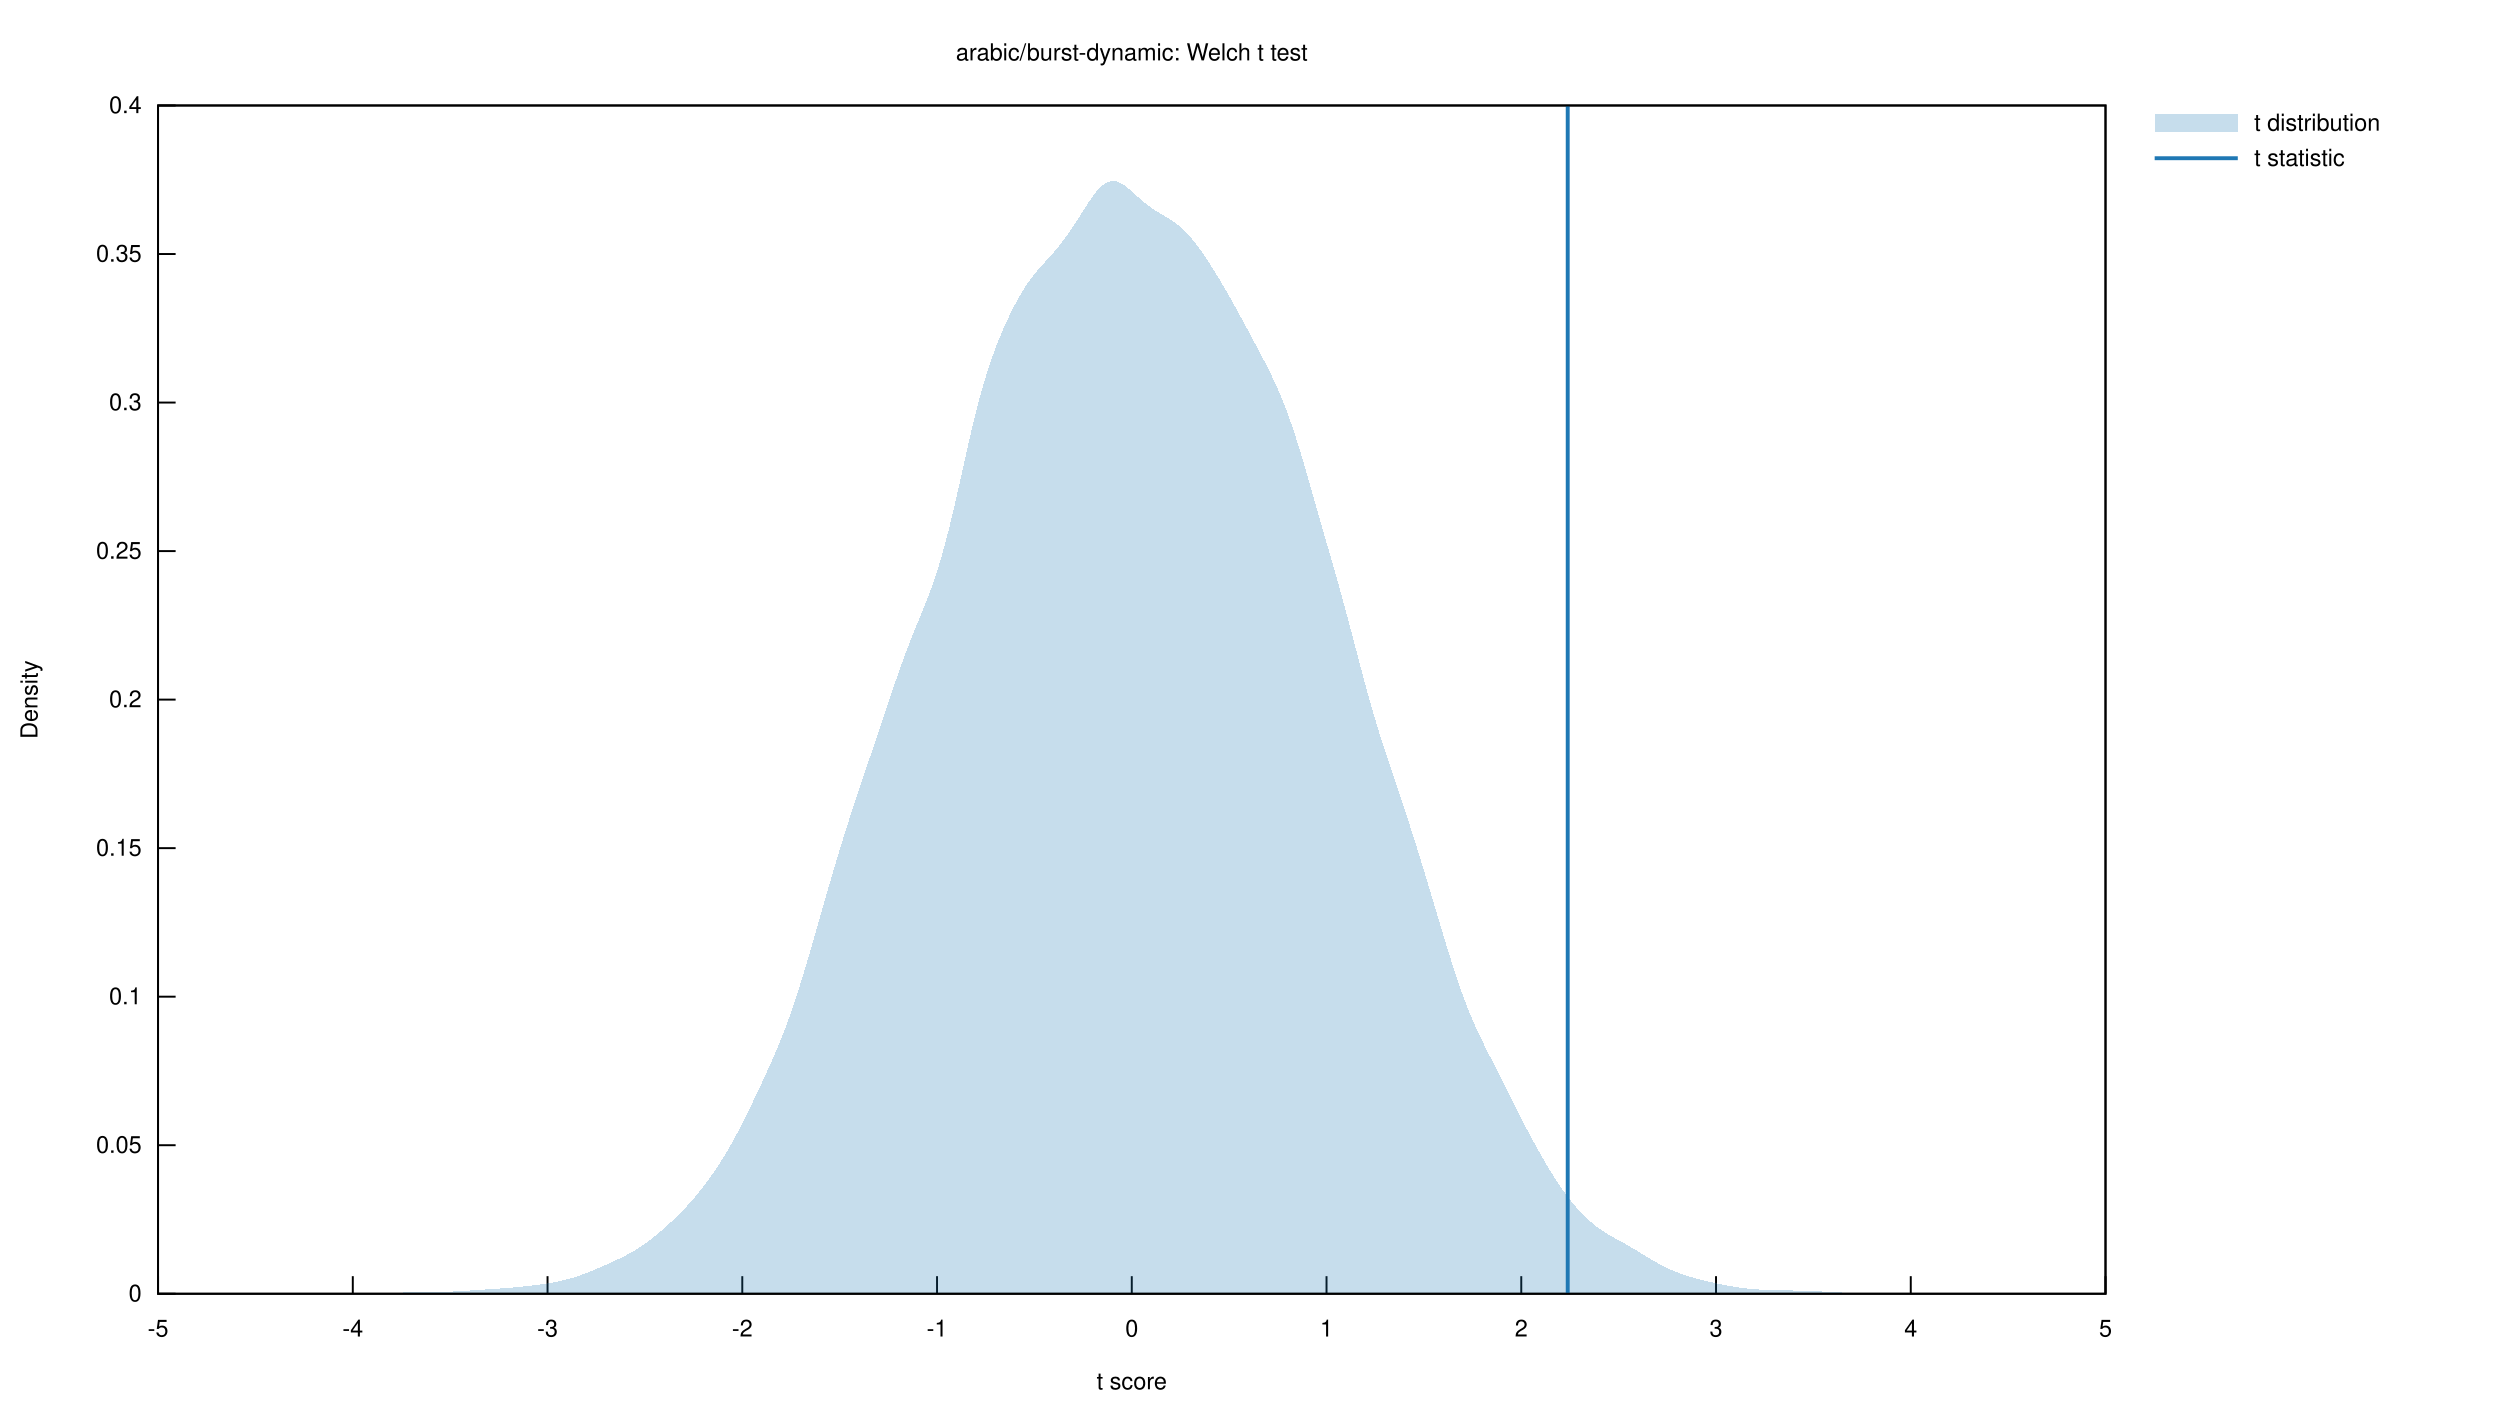
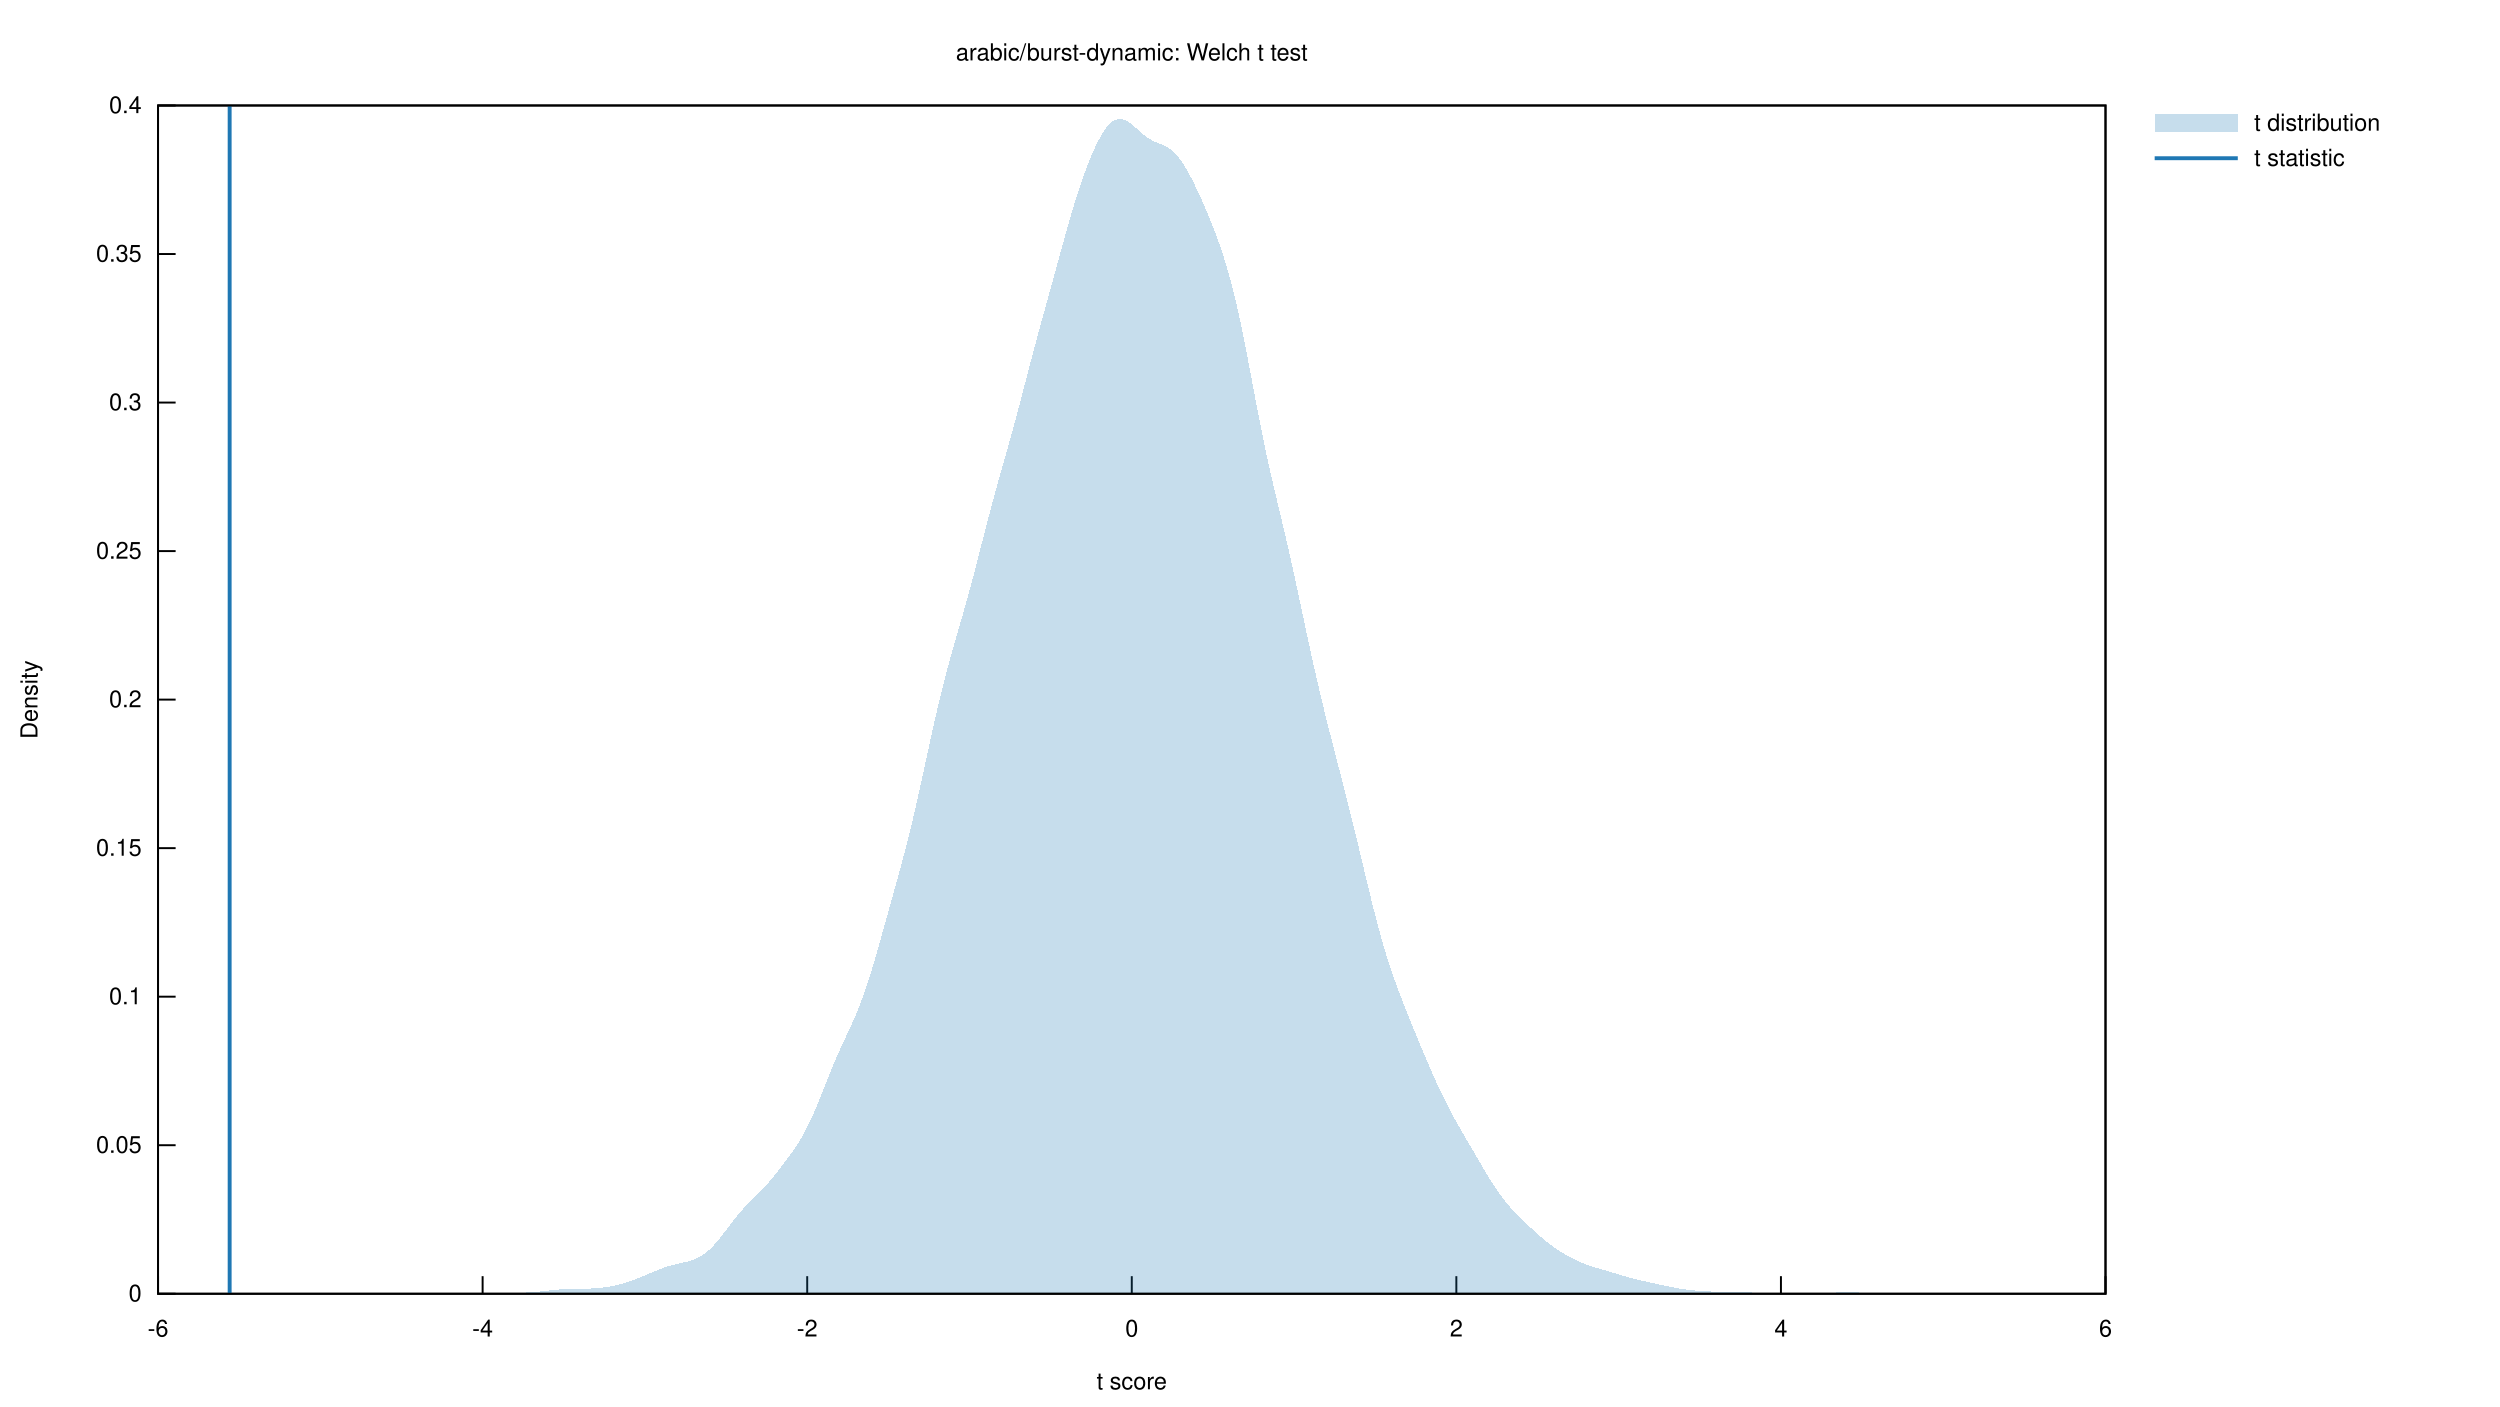
<svg xmlns="http://www.w3.org/2000/svg" xmlns:xlink="http://www.w3.org/1999/xlink" viewBox="0 0 1280 720">
  <g id="gnuplot_canvas">
    <rect x="0" y="0" width="1280" height="720" fill="none" />
    <defs>
      <circle id="gpDot" r="0.5" stroke-width="0.5" stroke="currentColor" />
      <path id="gpPt0" stroke-width="0.222" stroke="currentColor" d="M-1,0 h2 M0,-1 v2" />
      <path id="gpPt1" stroke-width="0.222" stroke="currentColor" d="M-1,-1 L1,1 M1,-1 L-1,1" />
      <path id="gpPt2" stroke-width="0.222" stroke="currentColor" d="M-1,0 L1,0 M0,-1 L0,1 M-1,-1 L1,1 M-1,1 L1,-1" />
      <rect id="gpPt3" stroke-width="0.222" stroke="currentColor" x="-1" y="-1" width="2" height="2" />
      <rect id="gpPt4" stroke-width="0.222" stroke="currentColor" fill="currentColor" x="-1" y="-1" width="2" height="2" />
      <circle id="gpPt5" stroke-width="0.222" stroke="currentColor" cx="0" cy="0" r="1" />
      <use xlink:href="#gpPt5" id="gpPt6" fill="currentColor" stroke="none" />
      <path id="gpPt7" stroke-width="0.222" stroke="currentColor" d="M0,-1.33 L-1.33,0.67 L1.33,0.67 z" />
      <use xlink:href="#gpPt7" id="gpPt8" fill="currentColor" stroke="none" />
      <use xlink:href="#gpPt7" id="gpPt9" stroke="currentColor" transform="rotate(180)" />
      <use xlink:href="#gpPt9" id="gpPt10" fill="currentColor" stroke="none" />
      <use xlink:href="#gpPt3" id="gpPt11" stroke="currentColor" transform="rotate(45)" />
      <use xlink:href="#gpPt11" id="gpPt12" fill="currentColor" stroke="none" />
      <path id="gpPt13" stroke-width="0.222" stroke="currentColor" d="M0,1.330 L1.265,0.411 L0.782,-1.067 L-0.782,-1.076 L-1.265,0.411 z" />
      <use xlink:href="#gpPt13" id="gpPt14" fill="currentColor" stroke="none" />
      <filter id="textbox" filterUnits="objectBoundingBox" x="0" y="0" height="1" width="1">
        <feFlood flood-color="white" flood-opacity="1" result="bgnd" />
        <feComposite in="SourceGraphic" in2="bgnd" operator="atop" />
      </filter>
      <filter id="greybox" filterUnits="objectBoundingBox" x="0" y="0" height="1" width="1">
        <feFlood flood-color="lightgrey" flood-opacity="1" result="grey" />
        <feComposite in="SourceGraphic" in2="grey" operator="atop" />
      </filter>
    </defs>
    <g fill="none" color="white" stroke="currentColor" stroke-width="1.00" stroke-linecap="butt" stroke-linejoin="miter">
</g>
    <g fill="none" color="black" stroke="currentColor" stroke-width="1.00" stroke-linecap="butt" stroke-linejoin="miter">
      <path stroke="black" d="M80.92,662.40 L89.92,662.40  " />
      <g transform="translate(72.53,666.30)" stroke="none" fill="black" font-family="Helvetica" font-size="12.00" text-anchor="end">
        <text>
          <tspan font-family="Helvetica"> 0</tspan>
        </text>
      </g>
    </g>
    <g fill="none" color="black" stroke="currentColor" stroke-width="1.00" stroke-linecap="butt" stroke-linejoin="miter">
      <path stroke="black" d="M80.92,586.35 L89.92,586.35  " />
      <g transform="translate(72.53,590.25)" stroke="none" fill="black" font-family="Helvetica" font-size="12.00" text-anchor="end">
        <text>
          <tspan font-family="Helvetica"> 0.05</tspan>
        </text>
      </g>
    </g>
    <g fill="none" color="black" stroke="currentColor" stroke-width="1.00" stroke-linecap="butt" stroke-linejoin="miter">
      <path stroke="black" d="M80.92,510.30 L89.92,510.30  " />
      <g transform="translate(72.53,514.20)" stroke="none" fill="black" font-family="Helvetica" font-size="12.00" text-anchor="end">
        <text>
          <tspan font-family="Helvetica"> 0.1</tspan>
        </text>
      </g>
    </g>
    <g fill="none" color="black" stroke="currentColor" stroke-width="1.00" stroke-linecap="butt" stroke-linejoin="miter">
      <path stroke="black" d="M80.92,434.25 L89.92,434.25  " />
      <g transform="translate(72.53,438.15)" stroke="none" fill="black" font-family="Helvetica" font-size="12.00" text-anchor="end">
        <text>
          <tspan font-family="Helvetica"> 0.15</tspan>
        </text>
      </g>
    </g>
    <g fill="none" color="black" stroke="currentColor" stroke-width="1.00" stroke-linecap="butt" stroke-linejoin="miter">
      <path stroke="black" d="M80.92,358.20 L89.92,358.20  " />
      <g transform="translate(72.53,362.10)" stroke="none" fill="black" font-family="Helvetica" font-size="12.00" text-anchor="end">
        <text>
          <tspan font-family="Helvetica"> 0.2</tspan>
        </text>
      </g>
    </g>
    <g fill="none" color="black" stroke="currentColor" stroke-width="1.00" stroke-linecap="butt" stroke-linejoin="miter">
      <path stroke="black" d="M80.92,282.16 L89.92,282.16  " />
      <g transform="translate(72.53,286.06)" stroke="none" fill="black" font-family="Helvetica" font-size="12.00" text-anchor="end">
        <text>
          <tspan font-family="Helvetica"> 0.25</tspan>
        </text>
      </g>
    </g>
    <g fill="none" color="black" stroke="currentColor" stroke-width="1.00" stroke-linecap="butt" stroke-linejoin="miter">
      <path stroke="black" d="M80.92,206.11 L89.92,206.11  " />
      <g transform="translate(72.53,210.01)" stroke="none" fill="black" font-family="Helvetica" font-size="12.00" text-anchor="end">
        <text>
          <tspan font-family="Helvetica"> 0.3</tspan>
        </text>
      </g>
    </g>
    <g fill="none" color="black" stroke="currentColor" stroke-width="1.00" stroke-linecap="butt" stroke-linejoin="miter">
      <path stroke="black" d="M80.92,130.06 L89.92,130.06  " />
      <g transform="translate(72.53,133.96)" stroke="none" fill="black" font-family="Helvetica" font-size="12.00" text-anchor="end">
        <text>
          <tspan font-family="Helvetica"> 0.35</tspan>
        </text>
      </g>
    </g>
    <g fill="none" color="black" stroke="currentColor" stroke-width="1.00" stroke-linecap="butt" stroke-linejoin="miter">
      <path stroke="black" d="M80.92,54.01 L89.92,54.01  " />
      <g transform="translate(72.53,57.91)" stroke="none" fill="black" font-family="Helvetica" font-size="12.00" text-anchor="end">
        <text>
          <tspan font-family="Helvetica"> 0.4</tspan>
        </text>
      </g>
    </g>
    <g fill="none" color="black" stroke="currentColor" stroke-width="1.00" stroke-linecap="butt" stroke-linejoin="miter">
      <path stroke="black" d="M80.92,662.40 L80.92,653.40  " />
      <g transform="translate(80.92,684.30)" stroke="none" fill="black" font-family="Helvetica" font-size="12.00" text-anchor="middle">
        <text>
-           <tspan font-family="Helvetica">-5</tspan>
-         </text>
-       </g>
-     </g>
-     <g fill="none" color="black" stroke="currentColor" stroke-width="1.00" stroke-linecap="butt" stroke-linejoin="miter">
-       <path stroke="black" d="M180.63,662.40 L180.63,653.40  " />
-       <g transform="translate(180.63,684.30)" stroke="none" fill="black" font-family="Helvetica" font-size="12.00" text-anchor="middle">
+           <tspan font-family="Helvetica">-6</tspan>
+         </text>
+       </g>
+     </g>
+     <g fill="none" color="black" stroke="currentColor" stroke-width="1.00" stroke-linecap="butt" stroke-linejoin="miter">
+       <path stroke="black" d="M247.10,662.40 L247.10,653.40  " />
+       <g transform="translate(247.10,684.30)" stroke="none" fill="black" font-family="Helvetica" font-size="12.00" text-anchor="middle">
        <text>
          <tspan font-family="Helvetica">-4</tspan>
        </text>
      </g>
    </g>
    <g fill="none" color="black" stroke="currentColor" stroke-width="1.00" stroke-linecap="butt" stroke-linejoin="miter">
-       <path stroke="black" d="M280.34,662.40 L280.34,653.40  " />
-       <g transform="translate(280.34,684.30)" stroke="none" fill="black" font-family="Helvetica" font-size="12.00" text-anchor="middle">
-         <text>
-           <tspan font-family="Helvetica">-3</tspan>
-         </text>
-       </g>
-     </g>
-     <g fill="none" color="black" stroke="currentColor" stroke-width="1.00" stroke-linecap="butt" stroke-linejoin="miter">
-       <path stroke="black" d="M380.05,662.40 L380.05,653.40  " />
-       <g transform="translate(380.05,684.30)" stroke="none" fill="black" font-family="Helvetica" font-size="12.00" text-anchor="middle">
+       <path stroke="black" d="M413.29,662.40 L413.29,653.40  " />
+       <g transform="translate(413.29,684.30)" stroke="none" fill="black" font-family="Helvetica" font-size="12.00" text-anchor="middle">
        <text>
          <tspan font-family="Helvetica">-2</tspan>
-         </text>
-       </g>
-     </g>
-     <g fill="none" color="black" stroke="currentColor" stroke-width="1.00" stroke-linecap="butt" stroke-linejoin="miter">
-       <path stroke="black" d="M479.76,662.40 L479.76,653.40  " />
-       <g transform="translate(479.76,684.30)" stroke="none" fill="black" font-family="Helvetica" font-size="12.00" text-anchor="middle">
-         <text>
-           <tspan font-family="Helvetica">-1</tspan>
        </text>
      </g>
    </g>
    <g fill="none" color="black" stroke="currentColor" stroke-width="1.00" stroke-linecap="butt" stroke-linejoin="miter">
      <path stroke="black" d="M579.47,662.40 L579.47,653.40  " />
      <g transform="translate(579.47,684.30)" stroke="none" fill="black" font-family="Helvetica" font-size="12.00" text-anchor="middle">
        <text>
          <tspan font-family="Helvetica"> 0</tspan>
        </text>
      </g>
    </g>
    <g fill="none" color="black" stroke="currentColor" stroke-width="1.00" stroke-linecap="butt" stroke-linejoin="miter">
-       <path stroke="black" d="M679.18,662.40 L679.18,653.40  " />
-       <g transform="translate(679.18,684.30)" stroke="none" fill="black" font-family="Helvetica" font-size="12.00" text-anchor="middle">
-         <text>
-           <tspan font-family="Helvetica"> 1</tspan>
-         </text>
-       </g>
-     </g>
-     <g fill="none" color="black" stroke="currentColor" stroke-width="1.00" stroke-linecap="butt" stroke-linejoin="miter">
-       <path stroke="black" d="M778.89,662.40 L778.89,653.40  " />
-       <g transform="translate(778.89,684.30)" stroke="none" fill="black" font-family="Helvetica" font-size="12.00" text-anchor="middle">
+       <path stroke="black" d="M745.65,662.40 L745.65,653.40  " />
+       <g transform="translate(745.65,684.30)" stroke="none" fill="black" font-family="Helvetica" font-size="12.00" text-anchor="middle">
        <text>
          <tspan font-family="Helvetica"> 2</tspan>
        </text>
      </g>
    </g>
    <g fill="none" color="black" stroke="currentColor" stroke-width="1.00" stroke-linecap="butt" stroke-linejoin="miter">
-       <path stroke="black" d="M878.60,662.40 L878.60,653.40  " />
-       <g transform="translate(878.60,684.30)" stroke="none" fill="black" font-family="Helvetica" font-size="12.00" text-anchor="middle">
-         <text>
-           <tspan font-family="Helvetica"> 3</tspan>
-         </text>
-       </g>
-     </g>
-     <g fill="none" color="black" stroke="currentColor" stroke-width="1.00" stroke-linecap="butt" stroke-linejoin="miter">
-       <path stroke="black" d="M978.31,662.40 L978.31,653.40  " />
-       <g transform="translate(978.31,684.30)" stroke="none" fill="black" font-family="Helvetica" font-size="12.00" text-anchor="middle">
+       <path stroke="black" d="M911.84,662.40 L911.84,653.40  " />
+       <g transform="translate(911.84,684.30)" stroke="none" fill="black" font-family="Helvetica" font-size="12.00" text-anchor="middle">
        <text>
          <tspan font-family="Helvetica"> 4</tspan>
        </text>
      </g>
    </g>
    <g fill="none" color="black" stroke="currentColor" stroke-width="1.00" stroke-linecap="butt" stroke-linejoin="miter">
      <path stroke="black" d="M1078.02,662.40 L1078.02,653.40  " />
      <g transform="translate(1078.02,684.30)" stroke="none" fill="black" font-family="Helvetica" font-size="12.00" text-anchor="middle">
        <text>
-           <tspan font-family="Helvetica"> 5</tspan>
+           <tspan font-family="Helvetica"> 6</tspan>
        </text>
      </g>
    </g>
    <g fill="none" color="black" stroke="currentColor" stroke-width="1.00" stroke-linecap="butt" stroke-linejoin="miter">
</g>
    <g fill="none" color="black" stroke="currentColor" stroke-width="1.00" stroke-linecap="butt" stroke-linejoin="miter">
      <path stroke="black" d="M80.92,54.01 L80.92,662.40 L1078.02,662.40 L1078.02,54.01 L80.92,54.01 Z  " />
    </g>
    <g fill="none" color="black" stroke="currentColor" stroke-width="1.00" stroke-linecap="butt" stroke-linejoin="miter">
      <g transform="translate(19.18,358.21) rotate(270)" stroke="none" fill="black" font-family="Helvetica" font-size="12.00" text-anchor="middle">
        <text>
          <tspan font-family="Helvetica">Density</tspan>
        </text>
      </g>
    </g>
    <g fill="none" color="black" stroke="currentColor" stroke-width="1.00" stroke-linecap="butt" stroke-linejoin="miter">
      <g transform="translate(579.47,711.30)" stroke="none" fill="black" font-family="Helvetica" font-size="12.00" text-anchor="middle">
        <text>
          <tspan font-family="Helvetica">t score</tspan>
        </text>
      </g>
    </g>
    <g fill="none" color="black" stroke="currentColor" stroke-width="1.00" stroke-linecap="butt" stroke-linejoin="miter">
</g>
    <g id="gnuplot_plot_1">
      <g fill="none" color="black" stroke="currentColor" stroke-width="1.00" stroke-linecap="butt" stroke-linejoin="miter">
        <g transform="translate(1154.14,66.91)" stroke="none" fill="black" font-family="Helvetica" font-size="12.00" text-anchor="start">
          <text>
            <tspan font-family="Helvetica">t distribution</tspan>
          </text>
        </g>
      </g>
      <g fill="none" color="black" stroke="currentColor" stroke-width="1.00" stroke-linecap="butt" stroke-linejoin="miter">
        <g stroke="none" shape-rendering="crispEdges">
          <polygon fill="rgb( 31, 120, 180)" fill-opacity="0.25" points="1103.19,67.51 1145.75,67.51 1145.75,58.51 1103.19,58.51 " />
-           <polygon fill="rgb( 31, 120, 180)" fill-opacity="0.25" points="82.12,662.40 84.10,662.40 86.09,662.39 88.08,662.39 90.07,662.39 92.06,662.38 94.05,662.37 96.04,662.36 98.02,662.35 100.01,662.33 102.00,662.31 103.99,662.29 105.98,662.27 107.97,662.26 109.96,662.24 111.95,662.23 113.93,662.23 115.92,662.23 117.91,662.24 119.90,662.25 121.89,662.27 123.88,662.28 125.87,662.30 127.85,662.31 129.84,662.32 131.83,662.32 133.82,662.32 135.81,662.32 137.80,662.31 139.79,662.29 141.77,662.27 143.76,662.25 145.75,662.23 147.74,662.21 149.73,662.19 151.72,662.18 153.71,662.18 155.70,662.18 157.68,662.19 159.67,662.21 161.66,662.23 163.65,662.25 165.64,662.27 167.63,662.29 169.62,662.30 171.60,662.32 173.59,662.32 175.58,662.32 177.57,662.32 179.56,662.31 181.55,662.29 183.54,662.27 185.53,662.24 187.51,662.21 189.50,662.17 191.49,662.13 193.48,662.08 195.47,662.02 197.46,661.96 199.45,661.91 201.43,661.86 203.42,661.81 205.41,661.77 207.40,661.74 209.39,661.72 211.38,661.70 213.37,661.68 215.35,661.66 217.34,661.65 219.33,661.62 221.32,661.59 223.31,661.55 225.30,661.50 227.29,661.43 229.28,661.36 231.26,661.27 233.25,661.17 235.24,661.06 237.23,660.94 239.22,660.82 241.21,660.68 243.20,660.55 245.18,660.41 247.17,660.28 249.16,660.16 251.15,660.03 253.14,659.91 255.13,659.78 257.12,659.65 259.11,659.50 261.09,659.35 263.08,659.17 265.07,658.99 267.06,658.79 269.05,658.57 271.04,658.34 273.03,658.10 275.01,657.85 277.00,657.57 278.99,657.29 280.98,656.97 282.97,656.63 284.96,656.26 286.95,655.84 288.94,655.38 290.92,654.87 292.91,654.31 294.90,653.69 296.89,653.02 298.88,652.31 300.87,651.55 302.86,650.76 304.84,649.93 306.83,649.08 308.82,648.21 310.81,647.33 312.80,646.43 314.79,645.51 316.78,644.57 318.76,643.59 320.75,642.57 322.74,641.49 324.73,640.34 326.72,639.11 328.71,637.80 330.70,636.40 332.69,634.92 334.67,633.36 336.66,631.73 338.65,630.05 340.64,628.32 342.63,626.53 344.62,624.69 346.61,622.78 348.59,620.81 350.58,618.75 352.57,616.60 354.56,614.35 356.55,611.99 358.54,609.54 360.53,606.97 362.52,604.31 364.50,601.53 366.49,598.64 368.48,595.62 370.47,592.47 372.46,589.16 374.45,585.70 376.44,582.09 378.42,578.33 380.41,574.44 382.40,570.43 384.39,566.35 386.38,562.20 388.37,557.99 390.36,553.75 392.34,549.44 394.33,545.04 396.32,540.53 398.31,535.85 400.30,530.95 402.29,525.81 404.28,520.38 406.27,514.65 408.25,508.63 410.24,502.33 412.23,495.79 414.22,489.07 416.21,482.21 418.20,475.27 420.19,468.31 422.17,461.38 424.16,454.50 426.15,447.70 428.14,441.01 430.13,434.43 432.12,427.98 434.11,421.65 436.10,415.45 438.08,409.37 440.07,403.40 442.06,397.51 444.05,391.66 446.04,385.83 448.03,379.98 450.02,374.09 452.00,368.17 453.99,362.22 455.98,356.28 457.97,350.41 459.96,344.65 461.95,339.07 463.94,333.68 465.93,328.50 467.91,323.51 469.90,318.64 471.89,313.81 473.88,308.88 475.87,303.74 477.86,298.25 479.85,292.28 481.83,285.77 483.82,278.66 485.81,270.98 487.80,262.77 489.79,254.16 491.78,245.30 493.77,236.36 495.75,227.52 497.74,218.96 499.73,210.81 501.72,203.18 503.71,196.12 505.70,189.63 507.69,183.69 509.68,178.23 511.66,173.19 513.65,168.48 515.64,164.07 517.63,159.91 519.62,156.01 521.61,152.35 523.60,148.97 525.58,145.86 527.57,143.03 529.56,140.45 531.55,138.06 533.54,135.81 535.53,133.62 537.52,131.43 539.51,129.17 541.49,126.81 543.48,124.30 545.47,121.65 547.46,118.85 549.45,115.90 551.44,112.85 553.43,109.73 555.41,106.59 557.40,103.53 559.39,100.65 561.38,98.06 563.37,95.88 565.36,94.21 567.35,93.12 569.33,92.66 571.32,92.81 573.31,93.50 575.30,94.64 577.29,96.12 579.28,97.80 581.27,99.59 583.26,101.38 585.24,103.10 587.23,104.71 589.22,106.18 591.21,107.54 593.20,108.79 595.19,109.98 597.18,111.16 599.16,112.38 601.15,113.71 603.14,115.20 605.13,116.89 607.12,118.81 609.11,120.95 611.10,123.32 613.09,125.88 615.07,128.62 617.06,131.51 619.05,134.52 621.04,137.64 623.03,140.85 625.02,144.15 627.01,147.54 628.99,150.99 630.98,154.52 632.97,158.10 634.96,161.72 636.95,165.39 638.94,169.08 640.93,172.78 642.91,176.50 644.90,180.25 646.89,184.04 648.88,187.92 650.87,191.93 652.86,196.13 654.85,200.59 656.84,205.36 658.82,210.50 660.81,216.01 662.80,221.91 664.79,228.15 666.78,234.69 668.77,241.45 670.76,248.35 672.74,255.33 674.73,262.31 676.72,269.26 678.71,276.17 680.70,283.07 682.69,289.99 684.68,296.99 686.67,304.11 688.65,311.38 690.64,318.79 692.63,326.32 694.62,333.90 696.61,341.46 698.60,348.90 700.59,356.16 702.57,363.17 704.56,369.91 706.55,376.39 708.54,382.63 710.53,388.70 712.52,394.64 714.51,400.52 716.50,406.42 718.48,412.37 720.47,418.41 722.46,424.56 724.45,430.83 726.44,437.21 728.43,443.69 730.42,450.24 732.40,456.85 734.39,463.50 736.38,470.15 738.37,476.78 740.36,483.34 742.35,489.77 744.34,496.02 746.32,502.03 748.31,507.75 750.30,513.15 752.29,518.20 754.28,522.94 756.27,527.39 758.26,531.62 760.25,535.68 762.23,539.64 764.22,543.55 766.21,547.46 768.20,551.39 770.19,555.34 772.18,559.31 774.17,563.29 776.15,567.24 778.14,571.17 780.13,575.04 782.12,578.85 784.11,582.58 786.10,586.24 788.09,589.82 790.08,593.31 792.06,596.70 794.05,599.99 796.04,603.15 798.03,606.19 800.02,609.08 802.01,611.83 804.00,614.43 805.98,616.88 807.97,619.17 809.96,621.31 811.95,623.30 813.94,625.14 815.93,626.83 817.92,628.37 819.90,629.79 821.89,631.09 823.88,632.30 825.87,633.43 827.86,634.53 829.85,635.62 831.84,636.72 833.83,637.84 835.81,639.00 837.80,640.18 839.79,641.39 841.78,642.61 843.77,643.83 845.76,645.01 847.75,646.16 849.73,647.26 851.72,648.30 853.71,649.27 855.70,650.18 857.69,651.02 859.68,651.79 861.67,652.51 863.66,653.17 865.64,653.78 867.63,654.35 869.62,654.89 871.61,655.40 873.60,655.88 875.59,656.35 877.58,656.81 879.56,657.24 881.55,657.66 883.54,658.05 885.53,658.42 887.52,658.76 889.51,659.07 891.50,659.36 893.49,659.61 895.47,659.82 897.46,660.01 899.45,660.16 901.44,660.29 903.43,660.39 905.42,660.47 907.41,660.52 909.39,660.57 911.38,660.61 913.37,660.64 915.36,660.68 917.35,660.72 919.34,660.76 921.33,660.82 923.31,660.87 925.30,660.94 927.29,661.01 929.28,661.09 931.27,661.17 933.26,661.26 935.25,661.36 937.24,661.46 939.22,661.57 941.21,661.67 943.20,661.77 945.19,661.87 947.18,661.95 949.17,662.02 951.16,662.08 953.14,662.12 955.13,662.15 957.12,662.17 959.11,662.17 961.10,662.17 963.09,662.17 965.08,662.16 967.07,662.16 969.05,662.15 971.04,662.15 973.03,662.16 975.02,662.17 977.01,662.18 979.00,662.20 980.99,662.21 982.97,662.23 984.96,662.25 986.95,662.27 988.94,662.29 990.93,662.30 992.92,662.32 994.91,662.32 996.89,662.33 998.88,662.34 1000.87,662.34 1002.86,662.34 1004.85,662.34 1006.84,662.34 1008.83,662.34 1010.82,662.34 1012.80,662.34 1014.79,662.34 1016.78,662.35 1018.77,662.35 1020.76,662.35 1022.75,662.35 1024.74,662.35 1026.72,662.34 1028.71,662.34 1030.70,662.33 1032.69,662.32 1034.68,662.31 1036.67,662.30 1038.66,662.29 1040.65,662.29 1042.63,662.29 1044.62,662.29 1046.61,662.30 1048.60,662.31 1050.59,662.32 1052.58,662.33 1054.57,662.34 1056.55,662.35 1058.54,662.36 1060.53,662.37 1062.52,662.38 1064.51,662.39 1066.50,662.39 1068.49,662.39 1070.48,662.40 1072.46,662.40 1074.45,662.40 1074.45,662.40 1072.46,662.40 1070.48,662.40 1068.49,662.40 1066.50,662.40 1064.51,662.40 1062.52,662.40 1060.53,662.40 1058.54,662.40 1056.55,662.40 1054.57,662.40 1052.58,662.40 1050.59,662.40 1048.60,662.40 1046.61,662.40 1044.62,662.40 1042.63,662.40 1040.65,662.40 1038.66,662.40 1036.67,662.40 1034.68,662.40 1032.69,662.40 1030.70,662.40 1028.71,662.40 1026.72,662.40 1024.74,662.40 1022.75,662.40 1020.76,662.40 1018.77,662.40 1016.78,662.40 1014.79,662.40 1012.80,662.40 1010.82,662.40 1008.83,662.40 1006.84,662.40 1004.85,662.40 1002.86,662.40 1000.87,662.40 998.88,662.40 996.89,662.40 994.91,662.40 992.92,662.40 990.93,662.40 988.94,662.40 986.95,662.40 984.96,662.40 982.97,662.40 980.99,662.40 979.00,662.40 977.01,662.40 975.02,662.40 973.03,662.40 971.04,662.40 969.05,662.40 967.07,662.40 965.08,662.40 963.09,662.40 961.10,662.40 959.11,662.40 957.12,662.40 955.13,662.40 953.14,662.40 951.16,662.40 949.17,662.40 947.18,662.40 945.19,662.40 943.20,662.40 941.21,662.40 939.22,662.40 937.24,662.40 935.25,662.40 933.26,662.40 931.27,662.40 929.28,662.40 927.29,662.40 925.30,662.40 923.31,662.40 921.33,662.40 919.34,662.40 917.35,662.40 915.36,662.40 913.37,662.40 911.38,662.40 909.39,662.40 907.41,662.40 905.42,662.40 903.43,662.40 901.44,662.40 899.45,662.40 897.46,662.40 895.47,662.40 893.49,662.40 891.50,662.40 889.51,662.40 887.52,662.40 885.53,662.40 883.54,662.40 881.55,662.40 879.56,662.40 877.58,662.40 875.59,662.40 873.60,662.40 871.61,662.40 869.62,662.40 867.63,662.40 865.64,662.40 863.66,662.40 861.67,662.40 859.68,662.40 857.69,662.40 855.70,662.40 853.71,662.40 851.72,662.40 849.73,662.40 847.75,662.40 845.76,662.40 843.77,662.40 841.78,662.40 839.79,662.40 837.80,662.40 835.81,662.40 833.83,662.40 831.84,662.40 829.85,662.40 827.86,662.40 825.87,662.40 823.88,662.40 821.89,662.40 819.90,662.40 817.92,662.40 815.93,662.40 813.94,662.40 811.95,662.40 809.96,662.40 807.97,662.40 805.98,662.40 804.00,662.40 802.01,662.40 800.02,662.40 798.03,662.40 796.04,662.40 794.05,662.40 792.06,662.40 790.08,662.40 788.09,662.40 786.10,662.40 784.11,662.40 782.12,662.40 780.13,662.40 778.14,662.40 776.15,662.40 774.17,662.40 772.18,662.40 770.19,662.40 768.20,662.40 766.21,662.40 764.22,662.40 762.23,662.40 760.25,662.40 758.26,662.40 756.27,662.40 754.28,662.40 752.29,662.40 750.30,662.40 748.31,662.40 746.32,662.40 744.34,662.40 742.35,662.40 740.36,662.40 738.37,662.40 736.38,662.40 734.39,662.40 732.40,662.40 730.42,662.40 728.43,662.40 726.44,662.40 724.45,662.40 722.46,662.40 720.47,662.40 718.48,662.40 716.50,662.40 714.51,662.40 712.52,662.40 710.53,662.40 708.54,662.40 706.55,662.40 704.56,662.40 702.57,662.40 700.59,662.40 698.60,662.40 696.61,662.40 694.62,662.40 692.63,662.40 690.64,662.40 688.65,662.40 686.67,662.40 684.68,662.40 682.69,662.40 680.70,662.40 678.71,662.40 676.72,662.40 674.73,662.40 672.74,662.40 670.76,662.40 668.77,662.40 666.78,662.40 664.79,662.40 662.80,662.40 660.81,662.40 658.82,662.40 656.84,662.40 654.85,662.40 652.86,662.40 650.87,662.40 648.88,662.40 646.89,662.40 644.90,662.40 642.91,662.40 640.93,662.40 638.94,662.40 636.95,662.40 634.96,662.40 632.97,662.40 630.98,662.40 628.99,662.40 627.01,662.40 625.02,662.40 623.03,662.40 621.04,662.40 619.05,662.40 617.06,662.40 615.07,662.40 613.09,662.40 611.10,662.40 609.11,662.40 607.12,662.40 605.13,662.40 603.14,662.40 601.15,662.40 599.16,662.40 597.18,662.40 595.19,662.40 593.20,662.40 591.21,662.40 589.22,662.40 587.23,662.40 585.24,662.40 583.26,662.40 581.27,662.40 579.28,662.40 577.29,662.40 575.30,662.40 573.31,662.40 571.32,662.40 569.33,662.40 567.35,662.40 565.36,662.40 563.37,662.40 561.38,662.40 559.39,662.40 557.40,662.40 555.41,662.40 553.43,662.40 551.44,662.40 549.45,662.40 547.46,662.40 545.47,662.40 543.48,662.40 541.49,662.40 539.51,662.40 537.52,662.40 535.53,662.40 533.54,662.40 531.55,662.40 529.56,662.40 527.57,662.40 525.58,662.40 523.60,662.40 521.61,662.40 519.62,662.40 517.63,662.40 515.64,662.40 513.65,662.40 511.66,662.40 509.68,662.40 507.69,662.40 505.70,662.40 503.71,662.40 501.72,662.40 499.73,662.40 497.74,662.40 495.75,662.40 493.77,662.40 491.78,662.40 489.79,662.40 487.80,662.40 485.81,662.40 483.82,662.40 481.83,662.40 479.85,662.40 477.86,662.40 475.87,662.40 473.88,662.40 471.89,662.40 469.90,662.40 467.91,662.40 465.93,662.40 463.94,662.40 461.95,662.40 459.96,662.40 457.97,662.40 455.98,662.40 453.99,662.40 452.00,662.40 450.02,662.40 448.03,662.40 446.04,662.40 444.05,662.40 442.06,662.40 440.07,662.40 438.08,662.40 436.10,662.40 434.11,662.40 432.12,662.40 430.13,662.40 428.14,662.40 426.15,662.40 424.16,662.40 422.17,662.40 420.19,662.40 418.20,662.40 416.21,662.40 414.22,662.40 412.23,662.40 410.24,662.40 408.25,662.40 406.27,662.40 404.28,662.40 402.29,662.40 400.30,662.40 398.31,662.40 396.32,662.40 394.33,662.40 392.34,662.40 390.36,662.40 388.37,662.40 386.38,662.40 384.39,662.40 382.40,662.40 380.41,662.40 378.42,662.40 376.44,662.40 374.45,662.40 372.46,662.40 370.47,662.40 368.48,662.40 366.49,662.40 364.50,662.40 362.52,662.40 360.53,662.40 358.54,662.40 356.55,662.40 354.56,662.40 352.57,662.40 350.58,662.40 348.59,662.40 346.61,662.40 344.62,662.40 342.63,662.40 340.64,662.40 338.65,662.40 336.66,662.40 334.67,662.40 332.69,662.40 330.70,662.40 328.71,662.40 326.72,662.40 324.73,662.40 322.74,662.40 320.75,662.40 318.76,662.40 316.78,662.40 314.79,662.40 312.80,662.40 310.81,662.40 308.82,662.40 306.83,662.40 304.84,662.40 302.86,662.40 300.87,662.40 298.88,662.40 296.89,662.40 294.90,662.40 292.91,662.40 290.92,662.40 288.94,662.40 286.95,662.40 284.96,662.40 282.97,662.40 280.98,662.40 278.99,662.40 277.00,662.40 275.01,662.40 273.03,662.40 271.04,662.40 269.05,662.40 267.06,662.40 265.07,662.40 263.08,662.40 261.09,662.40 259.11,662.40 257.12,662.40 255.13,662.40 253.14,662.40 251.15,662.40 249.16,662.40 247.17,662.40 245.18,662.40 243.20,662.40 241.21,662.40 239.22,662.40 237.23,662.40 235.24,662.40 233.25,662.40 231.26,662.40 229.28,662.40 227.29,662.40 225.30,662.40 223.31,662.40 221.32,662.40 219.33,662.40 217.34,662.40 215.35,662.40 213.37,662.40 211.38,662.40 209.39,662.40 207.40,662.40 205.41,662.40 203.42,662.40 201.43,662.40 199.45,662.40 197.46,662.40 195.47,662.40 193.48,662.40 191.49,662.40 189.50,662.40 187.51,662.40 185.53,662.40 183.54,662.40 181.55,662.40 179.56,662.40 177.57,662.40 175.58,662.40 173.59,662.40 171.60,662.40 169.62,662.40 167.63,662.40 165.64,662.40 163.65,662.40 161.66,662.40 159.67,662.40 157.68,662.40 155.70,662.40 153.71,662.40 151.72,662.40 149.73,662.40 147.74,662.40 145.75,662.40 143.76,662.40 141.77,662.40 139.79,662.40 137.80,662.40 135.81,662.40 133.82,662.40 131.83,662.40 129.84,662.40 127.85,662.40 125.87,662.40 123.88,662.40 121.89,662.40 119.90,662.40 117.91,662.40 115.92,662.40 113.93,662.40 111.95,662.40 109.96,662.40 107.97,662.40 105.98,662.40 103.99,662.40 102.00,662.40 100.01,662.40 98.02,662.40 96.04,662.40 94.05,662.40 92.06,662.40 90.07,662.40 88.08,662.40 86.09,662.40 84.10,662.40 82.12,662.40 " />
+           <polygon fill="rgb( 31, 120, 180)" fill-opacity="0.25" points="195.78,662.40 197.34,662.40 198.89,662.40 200.45,662.40 202.01,662.40 203.56,662.39 205.12,662.39 206.68,662.38 208.24,662.38 209.79,662.37 211.35,662.36 212.91,662.35 214.47,662.34 216.02,662.33 217.58,662.32 219.14,662.30 220.70,662.29 222.25,662.28 223.81,662.27 225.37,662.26 226.93,662.25 228.48,662.24 230.04,662.24 231.60,662.24 233.15,662.23 234.71,662.23 236.27,662.22 237.83,662.22 239.38,662.21 240.94,662.19 242.50,662.18 244.06,662.16 245.61,662.14 247.17,662.11 248.73,662.08 250.29,662.05 251.84,662.03 253.40,662.00 254.96,661.97 256.52,661.95 258.07,661.94 259.63,661.92 261.19,661.91 262.74,661.90 264.30,661.89 265.86,661.87 267.42,661.83 268.97,661.78 270.53,661.72 272.09,661.63 273.65,661.51 275.20,661.38 276.76,661.23 278.32,661.06 279.88,660.88 281.43,660.70 282.99,660.52 284.55,660.36 286.11,660.21 287.66,660.09 289.22,659.99 290.78,659.91 292.34,659.87 293.89,659.84 295.45,659.82 297.01,659.82 298.56,659.81 300.12,659.79 301.68,659.75 303.24,659.69 304.79,659.60 306.35,659.48 307.91,659.33 309.47,659.13 311.02,658.90 312.58,658.63 314.14,658.32 315.70,657.97 317.25,657.58 318.81,657.15 320.37,656.68 321.93,656.18 323.48,655.64 325.04,655.07 326.60,654.47 328.15,653.85 329.71,653.21 331.27,652.56 332.83,651.90 334.38,651.24 335.94,650.60 337.50,649.97 339.06,649.37 340.61,648.82 342.17,648.31 343.73,647.86 345.29,647.45 346.84,647.08 348.40,646.74 349.96,646.39 351.52,646.03 353.07,645.61 354.63,645.11 356.19,644.51 357.74,643.76 359.30,642.87 360.86,641.80 362.42,640.55 363.97,639.11 365.53,637.51 367.09,635.74 368.65,633.84 370.20,631.85 371.76,629.79 373.32,627.72 374.88,625.66 376.43,623.67 377.99,621.76 379.55,619.94 381.11,618.23 382.66,616.60 384.22,615.04 385.78,613.50 387.33,611.97 388.89,610.41 390.45,608.79 392.01,607.11 393.56,605.34 395.12,603.49 396.68,601.59 398.24,599.63 399.79,597.63 401.35,595.60 402.91,593.54 404.47,591.44 406.02,589.25 407.58,586.97 409.14,584.53 410.70,581.91 412.25,579.08 413.81,576.02 415.37,572.72 416.93,569.20 418.48,565.50 420.04,561.66 421.60,557.75 423.15,553.81 424.71,549.93 426.27,546.13 427.83,542.45 429.38,538.90 430.94,535.47 432.50,532.11 434.06,528.78 435.61,525.41 437.17,521.93 438.73,518.27 440.29,514.38 441.84,510.21 443.40,505.75 444.96,501.00 446.52,495.98 448.07,490.73 449.63,485.31 451.19,479.78 452.74,474.20 454.30,468.59 455.86,463.00 457.42,457.41 458.97,451.81 460.53,446.16 462.09,440.41 463.65,434.49 465.20,428.37 466.76,422.01 468.32,415.40 469.88,408.55 471.43,401.52 472.99,394.35 474.55,387.14 476.11,379.95 477.66,372.87 479.22,365.97 480.78,359.31 482.33,352.91 483.89,346.78 485.45,340.91 487.01,335.26 488.56,329.77 490.12,324.39 491.68,319.02 493.24,313.62 494.79,308.11 496.35,302.46 497.91,296.67 499.47,290.73 501.02,284.68 502.58,278.58 504.14,272.49 505.70,266.47 507.25,260.55 508.81,254.76 510.37,249.10 511.92,243.54 513.48,238.04 515.04,232.55 516.60,227.01 518.15,221.39 519.71,215.66 521.27,209.83 522.83,203.92 524.38,197.95 525.94,191.97 527.50,186.01 529.06,180.10 530.61,174.26 532.17,168.50 533.73,162.80 535.29,157.15 536.84,151.52 538.40,145.88 539.96,140.23 541.52,134.57 543.07,128.90 544.63,123.25 546.19,117.68 547.74,112.22 549.30,106.93 550.86,101.84 552.42,96.98 553.97,92.36 555.53,88.00 557.09,83.89 558.65,80.05 560.20,76.47 561.76,73.18 563.32,70.21 564.88,67.60 566.43,65.38 567.99,63.58 569.55,62.23 571.11,61.35 572.66,60.93 574.22,60.94 575.78,61.36 577.33,62.14 578.89,63.19 580.45,64.46 582.01,65.84 583.56,67.25 585.12,68.61 586.68,69.84 588.24,70.92 589.79,71.82 591.35,72.57 592.91,73.21 594.47,73.82 596.02,74.49 597.58,75.30 599.14,76.33 600.70,77.62 602.25,79.21 603.81,81.10 605.37,83.29 606.92,85.76 608.48,88.46 610.04,91.37 611.60,94.45 613.15,97.69 614.71,101.06 616.27,104.56 617.83,108.18 619.38,111.93 620.94,115.83 622.50,119.91 624.06,124.20 625.61,128.75 627.17,133.61 628.73,138.85 630.29,144.50 631.84,150.61 633.40,157.19 634.96,164.24 636.51,171.73 638.07,179.57 639.63,187.66 641.19,195.90 642.74,204.15 644.30,212.29 645.86,220.22 647.42,227.86 648.97,235.18 650.53,242.19 652.09,248.95 653.65,255.52 655.20,262.02 656.76,268.53 658.32,275.14 659.88,281.90 661.43,288.84 662.99,295.96 664.55,303.22 666.11,310.56 667.66,317.92 669.22,325.23 670.78,332.44 672.33,339.50 673.89,346.38 675.45,353.09 677.01,359.62 678.56,366.00 680.12,372.23 681.68,378.37 683.24,384.43 684.79,390.46 686.35,396.48 687.91,402.52 689.47,408.63 691.02,414.81 692.58,421.09 694.14,427.46 695.70,433.92 697.25,440.44 698.81,446.98 700.37,453.49 701.92,459.90 703.48,466.15 705.04,472.19 706.60,477.97 708.15,483.47 709.71,488.67 711.27,493.59 712.83,498.25 714.38,502.68 715.94,506.93 717.50,511.03 719.06,515.03 720.61,518.95 722.17,522.82 723.73,526.65 725.29,530.44 726.84,534.20 728.40,537.93 729.96,541.62 731.51,545.26 733.07,548.85 734.63,552.36 736.19,555.79 737.74,559.12 739.30,562.35 740.86,565.47 742.42,568.48 743.97,571.40 745.53,574.22 747.09,576.97 748.65,579.67 750.20,582.34 751.76,584.99 753.32,587.65 754.88,590.31 756.43,592.98 757.99,595.65 759.55,598.30 761.10,600.92 762.66,603.48 764.22,605.96 765.78,608.33 767.33,610.60 768.89,612.74 770.45,614.77 772.01,616.67 773.56,618.47 775.12,620.18 776.68,621.81 778.24,623.38 779.79,624.90 781.35,626.39 782.91,627.84 784.47,629.28 786.02,630.70 787.58,632.09 789.14,633.44 790.70,634.76 792.25,636.03 793.81,637.24 795.37,638.38 796.92,639.46 798.48,640.48 800.04,641.45 801.60,642.36 803.15,643.22 804.71,644.04 806.27,644.83 807.83,645.57 809.38,646.26 810.94,646.91 812.50,647.52 814.06,648.07 815.61,648.59 817.17,649.08 818.73,649.54 820.29,649.99 821.84,650.43 823.40,650.88 824.96,651.34 826.51,651.80 828.07,652.27 829.63,652.74 831.19,653.20 832.74,653.65 834.30,654.09 835.86,654.50 837.42,654.90 838.97,655.27 840.53,655.64 842.09,655.99 843.65,656.34 845.20,656.69 846.76,657.04 848.32,657.39 849.88,657.73 851.43,658.07 852.99,658.41 854.55,658.73 856.10,659.04 857.66,659.33 859.22,659.61 860.78,659.86 862.33,660.09 863.89,660.29 865.45,660.48 867.01,660.64 868.56,660.78 870.12,660.90 871.68,661.01 873.24,661.10 874.79,661.19 876.35,661.26 877.91,661.32 879.47,661.38 881.02,661.43 882.58,661.47 884.14,661.50 885.69,661.53 887.25,661.55 888.81,661.58 890.37,661.60 891.92,661.63 893.48,661.67 895.04,661.71 896.60,661.75 898.15,661.80 899.71,661.85 901.27,661.91 902.83,661.96 904.38,662.01 905.94,662.06 907.50,662.10 909.06,662.14 910.61,662.17 912.17,662.20 913.73,662.23 915.29,662.25 916.84,662.27 918.40,662.29 919.96,662.30 921.51,662.31 923.07,662.31 924.63,662.31 926.19,662.29 927.74,662.27 929.30,662.24 930.86,662.20 932.42,662.14 933.97,662.07 935.53,662.00 937.09,661.92 938.65,661.84 940.20,661.76 941.76,661.70 943.32,661.65 944.88,661.62 946.43,661.61 947.99,661.63 949.55,661.67 951.10,661.73 952.66,661.80 954.22,661.88 955.78,661.96 957.33,662.05 958.89,662.12 960.45,662.18 962.01,662.24 963.56,662.28 965.12,662.32 966.68,662.34 968.24,662.36 969.79,662.38 971.35,662.39 972.91,662.39 972.91,662.40 971.35,662.40 969.79,662.40 968.24,662.40 966.68,662.40 965.12,662.40 963.56,662.40 962.01,662.40 960.45,662.40 958.89,662.40 957.33,662.40 955.78,662.40 954.22,662.40 952.66,662.40 951.10,662.40 949.55,662.40 947.99,662.40 946.43,662.40 944.88,662.40 943.32,662.40 941.76,662.40 940.20,662.40 938.65,662.40 937.09,662.40 935.53,662.40 933.97,662.40 932.42,662.40 930.86,662.40 929.30,662.40 927.74,662.40 926.19,662.40 924.63,662.40 923.07,662.40 921.51,662.40 919.96,662.40 918.40,662.40 916.84,662.40 915.29,662.40 913.73,662.40 912.17,662.40 910.61,662.40 909.06,662.40 907.50,662.40 905.94,662.40 904.38,662.40 902.83,662.40 901.27,662.40 899.71,662.40 898.15,662.40 896.60,662.40 895.04,662.40 893.48,662.40 891.92,662.40 890.37,662.40 888.81,662.40 887.25,662.40 885.69,662.40 884.14,662.40 882.58,662.40 881.02,662.40 879.47,662.40 877.91,662.40 876.35,662.40 874.79,662.40 873.24,662.40 871.68,662.40 870.12,662.40 868.56,662.40 867.01,662.40 865.45,662.40 863.89,662.40 862.33,662.40 860.78,662.40 859.22,662.40 857.66,662.40 856.10,662.40 854.55,662.40 852.99,662.40 851.43,662.40 849.88,662.40 848.32,662.40 846.76,662.40 845.20,662.40 843.65,662.40 842.09,662.40 840.53,662.40 838.97,662.40 837.42,662.40 835.86,662.40 834.30,662.40 832.74,662.40 831.19,662.40 829.63,662.40 828.07,662.40 826.51,662.40 824.96,662.40 823.40,662.40 821.84,662.40 820.29,662.40 818.73,662.40 817.17,662.40 815.61,662.40 814.06,662.40 812.50,662.40 810.94,662.40 809.38,662.40 807.83,662.40 806.27,662.40 804.71,662.40 803.15,662.40 801.60,662.40 800.04,662.40 798.48,662.40 796.92,662.40 795.37,662.40 793.81,662.40 792.25,662.40 790.70,662.40 789.14,662.40 787.58,662.40 786.02,662.40 784.47,662.40 782.91,662.40 781.35,662.40 779.79,662.40 778.24,662.40 776.68,662.40 775.12,662.40 773.56,662.40 772.01,662.40 770.45,662.40 768.89,662.40 767.33,662.40 765.78,662.40 764.22,662.40 762.66,662.40 761.10,662.40 759.55,662.40 757.99,662.40 756.43,662.40 754.88,662.40 753.32,662.40 751.76,662.40 750.20,662.40 748.65,662.40 747.09,662.40 745.53,662.40 743.97,662.40 742.42,662.40 740.86,662.40 739.30,662.40 737.74,662.40 736.19,662.40 734.63,662.40 733.07,662.40 731.51,662.40 729.96,662.40 728.40,662.40 726.84,662.40 725.29,662.40 723.73,662.40 722.17,662.40 720.61,662.40 719.06,662.40 717.50,662.40 715.94,662.40 714.38,662.40 712.83,662.40 711.27,662.40 709.71,662.40 708.15,662.40 706.60,662.40 705.04,662.40 703.48,662.40 701.92,662.40 700.37,662.40 698.81,662.40 697.25,662.40 695.70,662.40 694.14,662.40 692.58,662.40 691.02,662.40 689.47,662.40 687.91,662.40 686.35,662.40 684.79,662.40 683.24,662.40 681.68,662.40 680.12,662.40 678.56,662.40 677.01,662.40 675.45,662.40 673.89,662.40 672.33,662.40 670.78,662.40 669.22,662.40 667.66,662.40 666.11,662.40 664.55,662.40 662.99,662.40 661.43,662.40 659.88,662.40 658.32,662.40 656.76,662.40 655.20,662.40 653.65,662.40 652.09,662.40 650.53,662.40 648.97,662.40 647.42,662.40 645.86,662.40 644.30,662.40 642.74,662.40 641.19,662.40 639.63,662.40 638.07,662.40 636.51,662.40 634.96,662.40 633.40,662.40 631.84,662.40 630.29,662.40 628.73,662.40 627.17,662.40 625.61,662.40 624.06,662.40 622.50,662.40 620.94,662.40 619.38,662.40 617.83,662.40 616.27,662.40 614.71,662.40 613.15,662.40 611.60,662.40 610.04,662.40 608.48,662.40 606.92,662.40 605.37,662.40 603.81,662.40 602.25,662.40 600.70,662.40 599.14,662.40 597.58,662.40 596.02,662.40 594.47,662.40 592.91,662.40 591.35,662.40 589.79,662.40 588.24,662.40 586.68,662.40 585.12,662.40 583.56,662.40 582.01,662.40 580.45,662.40 578.89,662.40 577.33,662.40 575.78,662.40 574.22,662.40 572.66,662.40 571.11,662.40 569.55,662.40 567.99,662.40 566.43,662.40 564.88,662.40 563.32,662.40 561.76,662.40 560.20,662.40 558.65,662.40 557.09,662.40 555.53,662.40 553.97,662.40 552.42,662.40 550.86,662.40 549.30,662.40 547.74,662.40 546.19,662.40 544.63,662.40 543.07,662.40 541.52,662.40 539.96,662.40 538.40,662.40 536.84,662.40 535.29,662.40 533.73,662.40 532.17,662.40 530.61,662.40 529.06,662.40 527.50,662.40 525.94,662.40 524.38,662.40 522.83,662.40 521.27,662.40 519.71,662.40 518.15,662.40 516.60,662.40 515.04,662.40 513.48,662.40 511.92,662.40 510.37,662.40 508.81,662.40 507.25,662.40 505.70,662.40 504.14,662.40 502.58,662.40 501.02,662.40 499.47,662.40 497.91,662.40 496.35,662.40 494.79,662.40 493.24,662.40 491.68,662.40 490.12,662.40 488.56,662.40 487.01,662.40 485.45,662.40 483.89,662.40 482.33,662.40 480.78,662.40 479.22,662.40 477.66,662.40 476.11,662.40 474.55,662.40 472.99,662.40 471.43,662.40 469.88,662.40 468.32,662.40 466.76,662.40 465.20,662.40 463.65,662.40 462.09,662.40 460.53,662.40 458.97,662.40 457.42,662.40 455.86,662.40 454.30,662.40 452.74,662.40 451.19,662.40 449.63,662.40 448.07,662.40 446.52,662.40 444.96,662.40 443.40,662.40 441.84,662.40 440.29,662.40 438.73,662.40 437.17,662.40 435.61,662.40 434.06,662.40 432.50,662.40 430.94,662.40 429.38,662.40 427.83,662.40 426.27,662.40 424.71,662.40 423.15,662.40 421.60,662.40 420.04,662.40 418.48,662.40 416.93,662.40 415.37,662.40 413.81,662.40 412.25,662.40 410.70,662.40 409.14,662.40 407.58,662.40 406.02,662.40 404.47,662.40 402.91,662.40 401.35,662.40 399.79,662.40 398.24,662.40 396.68,662.40 395.12,662.40 393.56,662.40 392.01,662.40 390.45,662.40 388.89,662.40 387.33,662.40 385.78,662.40 384.22,662.40 382.66,662.40 381.11,662.40 379.55,662.40 377.99,662.40 376.43,662.40 374.88,662.40 373.32,662.40 371.76,662.40 370.20,662.40 368.65,662.40 367.09,662.40 365.53,662.40 363.97,662.40 362.42,662.40 360.86,662.40 359.30,662.40 357.74,662.40 356.19,662.40 354.63,662.40 353.07,662.40 351.52,662.40 349.96,662.40 348.40,662.40 346.84,662.40 345.29,662.40 343.73,662.40 342.17,662.40 340.61,662.40 339.06,662.40 337.50,662.40 335.94,662.40 334.38,662.40 332.83,662.40 331.27,662.40 329.71,662.40 328.15,662.40 326.60,662.40 325.04,662.40 323.48,662.40 321.93,662.40 320.37,662.40 318.81,662.40 317.25,662.40 315.70,662.40 314.14,662.40 312.58,662.40 311.02,662.40 309.47,662.40 307.91,662.40 306.35,662.40 304.79,662.40 303.24,662.40 301.68,662.40 300.12,662.40 298.56,662.40 297.01,662.40 295.45,662.40 293.89,662.40 292.34,662.40 290.78,662.40 289.22,662.40 287.66,662.40 286.11,662.40 284.55,662.40 282.99,662.40 281.43,662.40 279.88,662.40 278.32,662.40 276.76,662.40 275.20,662.40 273.65,662.40 272.09,662.40 270.53,662.40 268.97,662.40 267.42,662.40 265.86,662.40 264.30,662.40 262.74,662.40 261.19,662.40 259.63,662.40 258.07,662.40 256.52,662.40 254.96,662.40 253.40,662.40 251.84,662.40 250.29,662.40 248.73,662.40 247.17,662.40 245.61,662.40 244.06,662.40 242.50,662.40 240.94,662.40 239.38,662.40 237.83,662.40 236.27,662.40 234.71,662.40 233.15,662.40 231.60,662.40 230.04,662.40 228.48,662.40 226.93,662.40 225.37,662.40 223.81,662.40 222.25,662.40 220.70,662.40 219.14,662.40 217.58,662.40 216.02,662.40 214.47,662.40 212.91,662.40 211.35,662.40 209.79,662.40 208.24,662.40 206.68,662.40 205.12,662.40 203.56,662.40 202.01,662.40 200.45,662.40 198.89,662.40 197.34,662.40 195.78,662.40 " />
        </g>
      </g>
    </g>
    <g id="gnuplot_plot_2">
      <g fill="none" color="white" stroke="rgb( 31, 120, 180)" stroke-width="2.00" stroke-linecap="butt" stroke-linejoin="miter">
</g>
      <g fill="none" color="black" stroke="currentColor" stroke-width="2.00" stroke-linecap="butt" stroke-linejoin="miter">
        <g transform="translate(1154.14,84.91)" stroke="none" fill="black" font-family="Helvetica" font-size="12.00" text-anchor="start">
          <text>
            <tspan font-family="Helvetica">t statistic</tspan>
          </text>
        </g>
      </g>
      <g fill="none" color="black" stroke="currentColor" stroke-width="2.00" stroke-linecap="butt" stroke-linejoin="miter">
-         <path stroke="rgb( 31, 120, 180)" d="M1103.19,81.01 L1145.75,81.01 M802.67,662.40 L802.67,54.01  " />
+         <path stroke="rgb( 31, 120, 180)" d="M1103.19,81.01 L1145.75,81.01 M117.58,662.40 L117.58,54.01  " />
      </g>
    </g>
    <g fill="none" color="black" stroke="currentColor" stroke-width="2.00" stroke-linecap="butt" stroke-linejoin="miter">
</g>
    <g fill="none" color="black" stroke="black" stroke-width="1.00" stroke-linecap="butt" stroke-linejoin="miter">
</g>
    <g fill="none" color="black" stroke="currentColor" stroke-width="1.00" stroke-linecap="butt" stroke-linejoin="miter">
      <path stroke="black" d="M80.92,54.01 L80.92,662.40 L1078.02,662.40 L1078.02,54.01 L80.92,54.01 Z  " />
    </g>
    <g fill="none" color="black" stroke="currentColor" stroke-width="1.00" stroke-linecap="butt" stroke-linejoin="miter">
      <g transform="translate(579.47,30.91)" stroke="none" fill="black" font-family="Helvetica" font-size="12.00" text-anchor="middle">
        <text>
          <tspan font-family="Helvetica">arabic/burst-dynamic: Welch t test</tspan>
        </text>
      </g>
    </g>
    <g fill="none" color="black" stroke="currentColor" stroke-width="1.00" stroke-linecap="butt" stroke-linejoin="miter">
</g>
  </g>
</svg>
